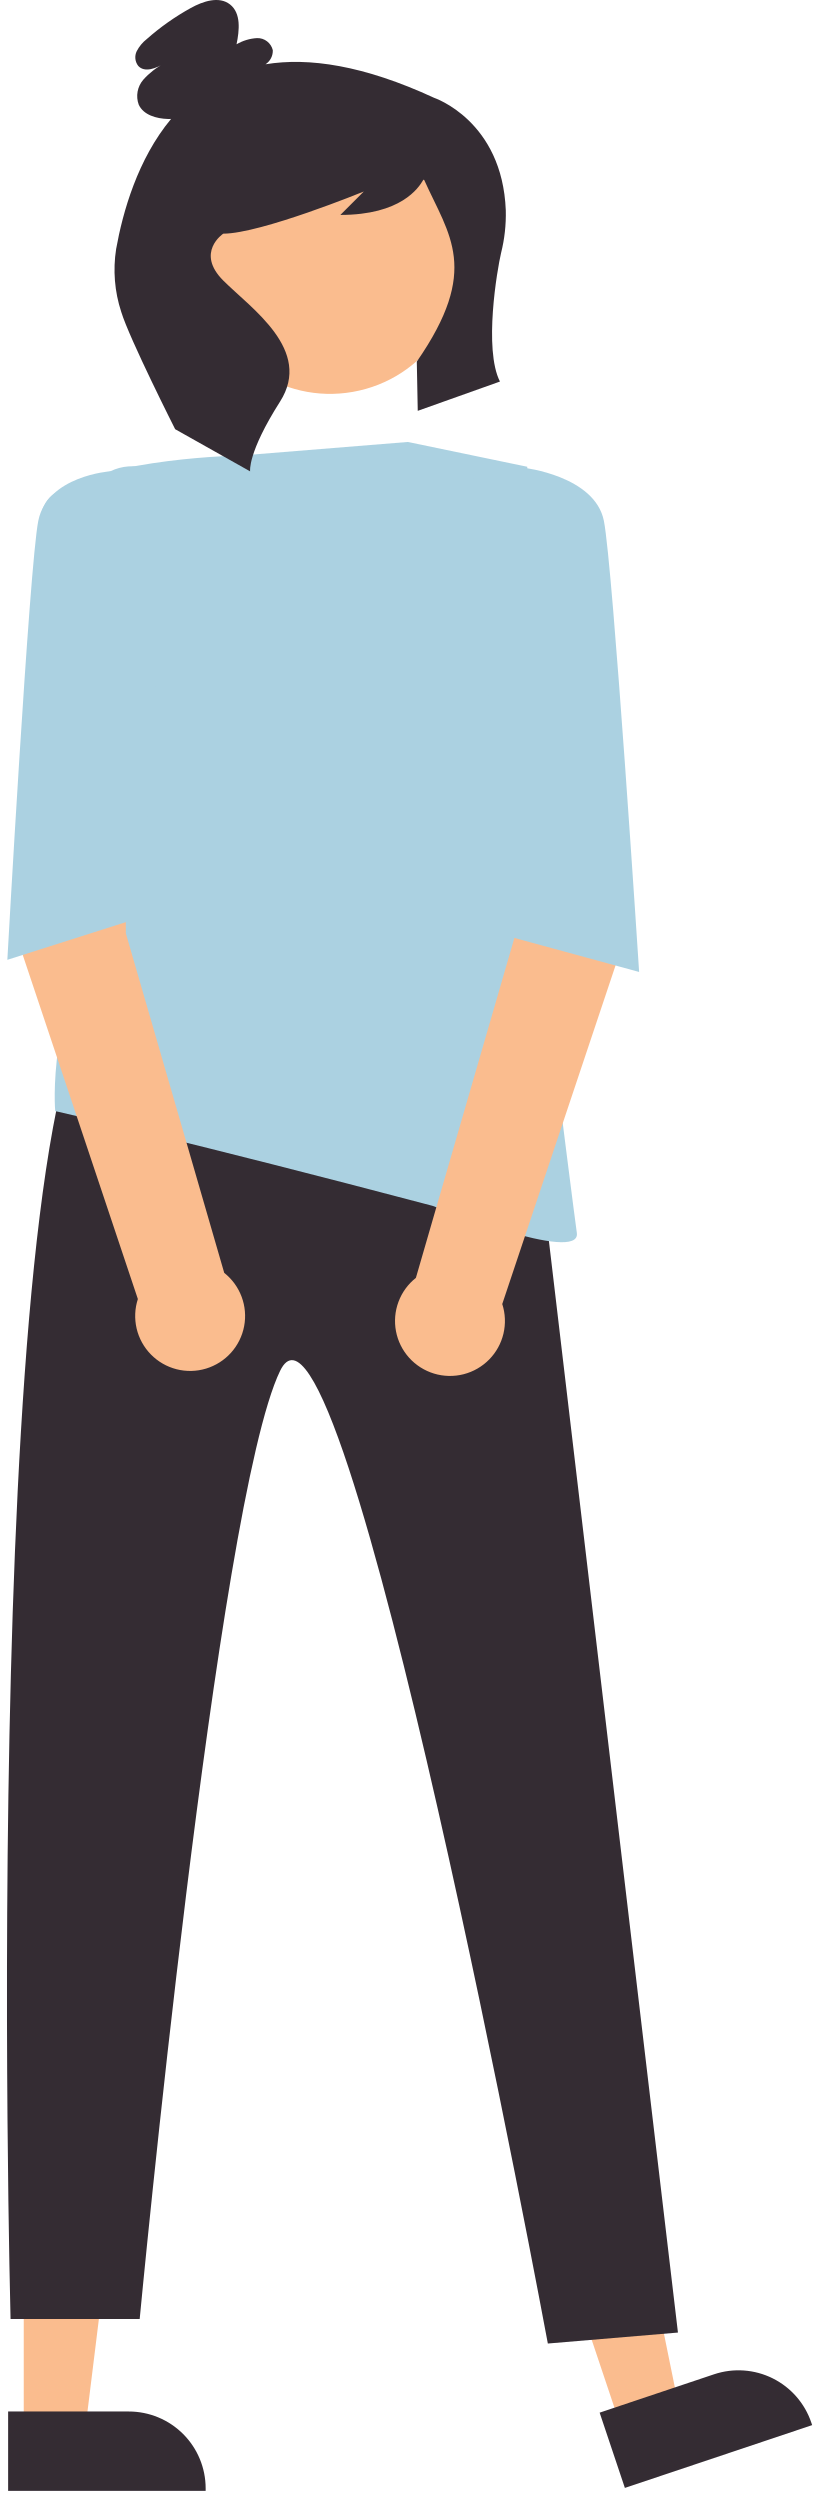
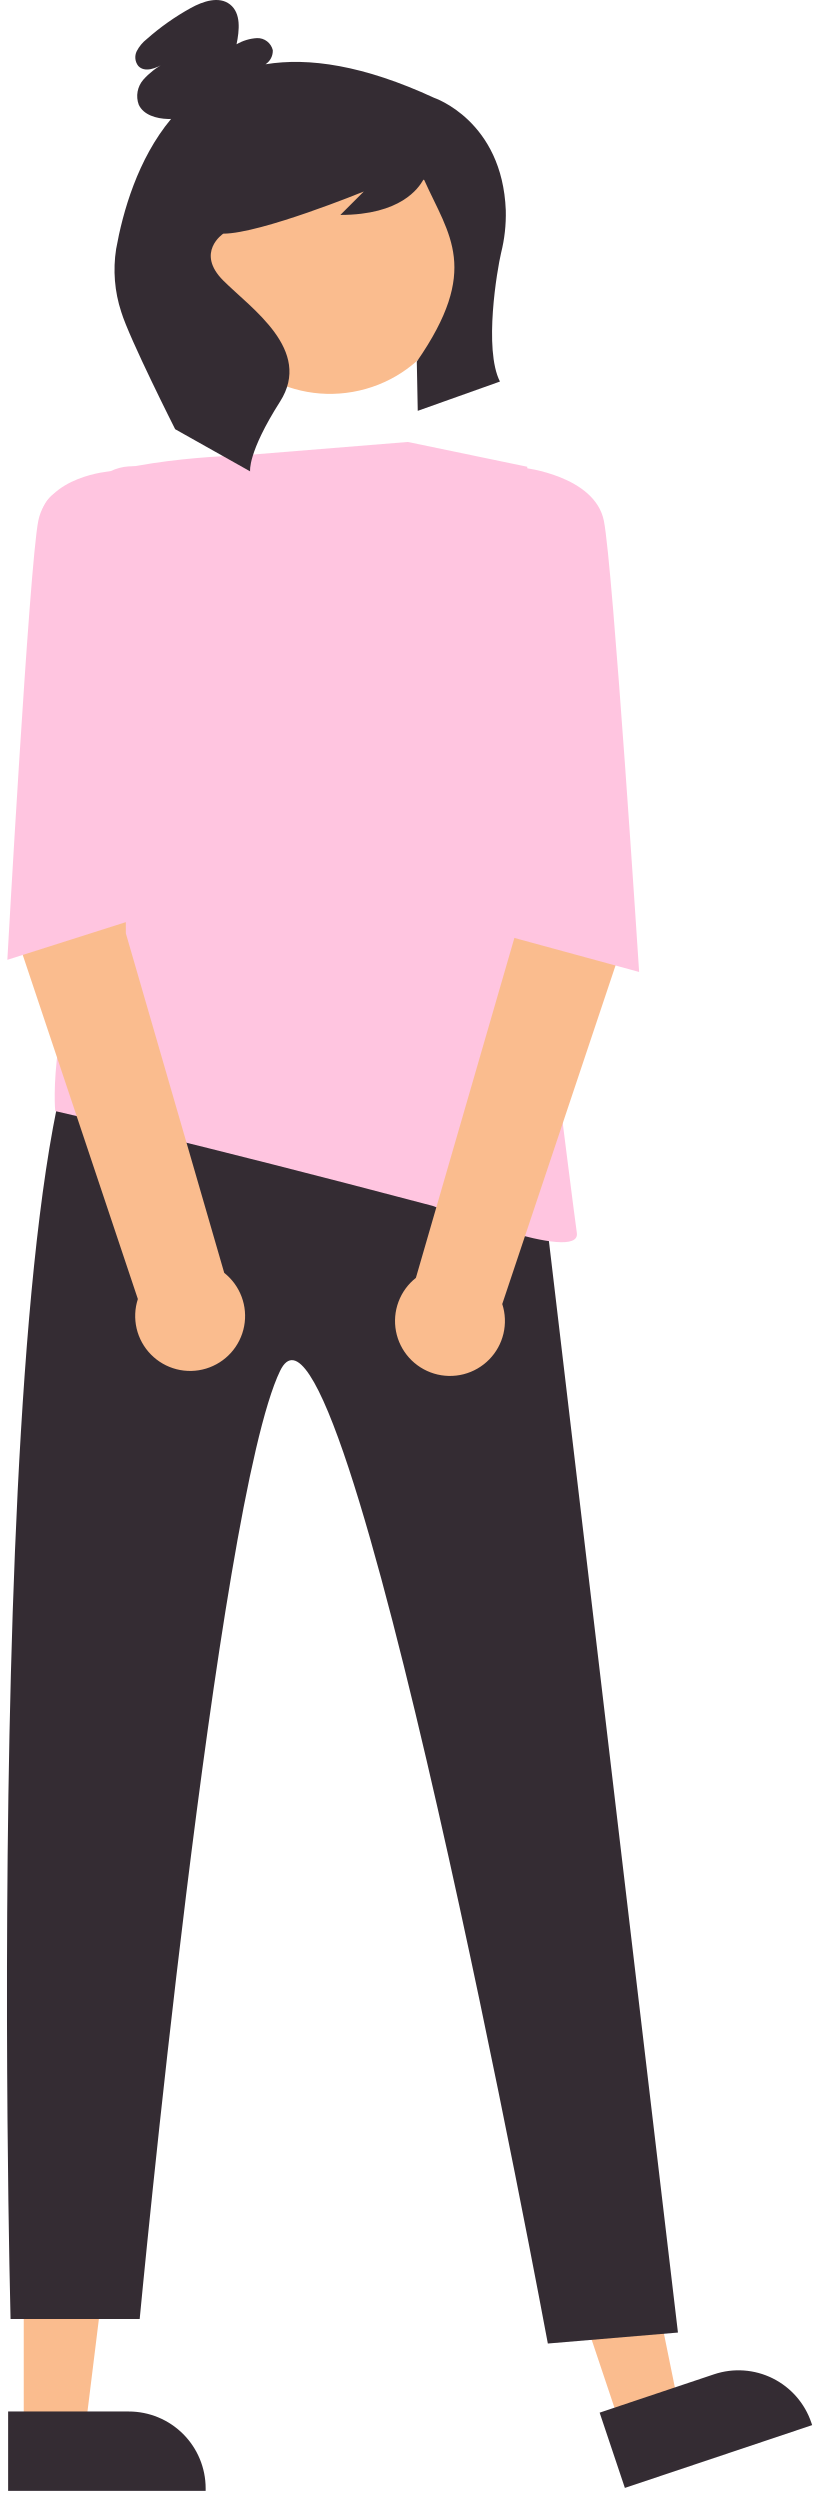
<svg xmlns="http://www.w3.org/2000/svg" width="70" height="214" viewBox="0 0 70 214" fill="none">
  <path d="M2.033 208.137H7.277L9.772 187.911H2.032L2.033 208.137Z" fill="#FABC8E" />
  <path d="M0.696 213.219L17.604 213.219V213.005C17.604 211.259 16.91 209.586 15.676 208.351C14.442 207.117 12.768 206.424 11.023 206.424H11.023L0.696 206.424L0.696 213.219Z" fill="#342C33" />
  <path d="M53.141 207.722L58.113 206.055L54.049 186.085L46.712 188.545L53.141 207.722Z" fill="#FABC8E" />
  <path d="M53.489 212.965L69.52 207.59L69.452 207.387C68.897 205.733 67.707 204.366 66.145 203.588C64.583 202.81 62.775 202.685 61.12 203.24L61.12 203.24L51.329 206.523L53.489 212.965Z" fill="#342C33" />
  <path d="M46.677 103.607L58.032 199.667L46.895 200.606C46.895 200.606 29.376 106.162 23.975 117.349C18.574 128.537 11.957 198.509 11.957 198.509H0.903C0.903 198.509 -1.931 89.334 9.642 83.933L46.677 103.607Z" fill="#342C33" />
  <path d="M17.244 24.469C16.172 18.384 20.236 12.582 26.321 11.51C32.406 10.438 38.208 14.502 39.28 20.587C40.352 26.672 36.288 32.474 30.203 33.545C24.118 34.618 18.316 30.554 17.244 24.469Z" fill="#FABC8E" />
-   <path d="M34.911 37.832L20.637 38.989C20.637 38.989 9.256 39.182 4.627 42.269C-0.002 45.355 9.063 64.451 9.063 64.451C9.063 64.451 11.42 72.022 9.642 75.445C3.872 86.554 4.728 95.108 4.728 95.108C4.728 95.108 16.586 97.821 37.032 103.222C37.032 103.222 49.763 108.237 49.377 105.536C48.992 102.836 45.134 71.974 45.134 71.974V39.954L34.911 37.832Z" fill="#ABD1E1" />
+   <path d="M34.911 37.832L20.637 38.989C20.637 38.989 9.256 39.182 4.627 42.269C-0.002 45.355 9.063 64.451 9.063 64.451C9.063 64.451 11.42 72.022 9.642 75.445C3.872 86.554 4.728 95.108 4.728 95.108C4.728 95.108 16.586 97.821 37.032 103.222C37.032 103.222 49.763 108.237 49.377 105.536C48.992 102.836 45.134 71.974 45.134 71.974V39.954L34.911 37.832Z" fill="#ffc5e0" />
  <path d="M9.941 21.315C10.512 18.129 11.791 13.61 14.641 10.183C14.552 10.184 14.462 10.187 14.372 10.185C13.393 10.156 12.278 9.847 11.874 8.955C11.743 8.597 11.71 8.212 11.779 7.837C11.848 7.463 12.015 7.114 12.264 6.826C12.77 6.258 13.374 5.785 14.048 5.433C13.36 5.85 12.389 6.238 11.84 5.65C11.699 5.473 11.611 5.259 11.588 5.034C11.564 4.808 11.605 4.581 11.705 4.378C11.914 3.976 12.206 3.623 12.563 3.344C13.718 2.322 14.983 1.43 16.333 0.684C17.378 0.106 18.753 -0.357 19.691 0.381C20.647 1.134 20.494 2.6 20.248 3.791C20.784 3.478 21.385 3.297 22.004 3.261C22.314 3.252 22.617 3.35 22.862 3.539C23.107 3.728 23.28 3.995 23.352 4.296C23.36 4.534 23.308 4.77 23.199 4.981C23.09 5.192 22.928 5.372 22.729 5.502C26.418 4.896 31.131 5.584 37.157 8.372C37.157 8.372 42.999 10.32 43.296 18.011C43.326 19.241 43.19 20.469 42.89 21.663C42.561 23.057 41.39 29.897 42.795 32.661L35.759 35.168L35.678 30.953C41.147 23.06 38.445 20.163 36.316 15.415C36.312 15.407 36.306 15.399 36.299 15.394C36.291 15.388 36.282 15.385 36.273 15.384C36.264 15.384 36.255 15.386 36.246 15.39C36.238 15.394 36.231 15.401 36.226 15.409C35.833 16.084 34.325 18.398 29.136 18.398L31.141 16.393C31.141 16.393 22.318 20.002 19.11 20.002C19.11 20.002 16.704 21.606 19.11 24.013C21.516 26.419 26.782 29.96 23.975 34.372C21.168 38.783 21.41 40.348 21.41 40.348L14.993 36.739C14.993 36.739 11.074 28.985 10.379 26.701C9.808 24.966 9.658 23.12 9.941 21.315V21.315Z" fill="#342C33" />
  <path d="M53.06 62.602L44.078 65.169L44.021 80.322L35.6 109.386C34.926 109.919 34.411 110.627 34.111 111.432C33.81 112.237 33.736 113.109 33.896 113.953C34.056 114.798 34.445 115.582 35.019 116.221C35.594 116.86 36.332 117.33 37.155 117.579C37.977 117.828 38.852 117.847 39.685 117.634C40.517 117.421 41.275 116.984 41.877 116.37C42.479 115.757 42.901 114.99 43.097 114.154C43.294 113.317 43.258 112.443 42.993 111.625L53.06 81.537V62.602Z" fill="#FABC8E" />
  <path d="M3.229 62.921L10.716 64.741L10.773 79.894L19.194 108.958C19.868 109.491 20.383 110.199 20.683 111.004C20.984 111.809 21.058 112.681 20.898 113.525C20.738 114.37 20.349 115.154 19.775 115.793C19.2 116.432 18.462 116.902 17.639 117.151C16.817 117.4 15.942 117.419 15.109 117.206C14.277 116.993 13.519 116.556 12.917 115.942C12.315 115.329 11.893 114.562 11.696 113.726C11.5 112.889 11.536 112.015 11.801 111.197L1.734 81.109L3.229 62.921Z" fill="#FABC8E" />
-   <path d="M14.465 40.726L12.609 40.121C11.567 39.781 10.434 39.86 9.449 40.34V40.34C9.449 40.34 4.049 40.726 3.277 44.584C2.505 48.442 0.629 82.161 0.629 82.161L12.069 78.521L14.465 40.726Z" fill="#ABD1E1" />
-   <path d="M40.505 40.725L43.789 40.56L44.829 40.04C44.829 40.04 50.921 40.725 51.692 44.583C52.464 48.441 54.709 83.2 54.709 83.2L43.269 80.08L40.505 40.725Z" fill="#ABD1E1" />
+   <path d="M14.465 40.726L12.609 40.121C11.567 39.781 10.434 39.86 9.449 40.34V40.34C9.449 40.34 4.049 40.726 3.277 44.584C2.505 48.442 0.629 82.161 0.629 82.161L12.069 78.521L14.465 40.726Z" fill="#ffc5e0" />
+   <path d="M40.505 40.725L43.789 40.56L44.829 40.04C44.829 40.04 50.921 40.725 51.692 44.583C52.464 48.441 54.709 83.2 54.709 83.2L43.269 80.08L40.505 40.725Z" fill="#ffc5e0" />
</svg>
